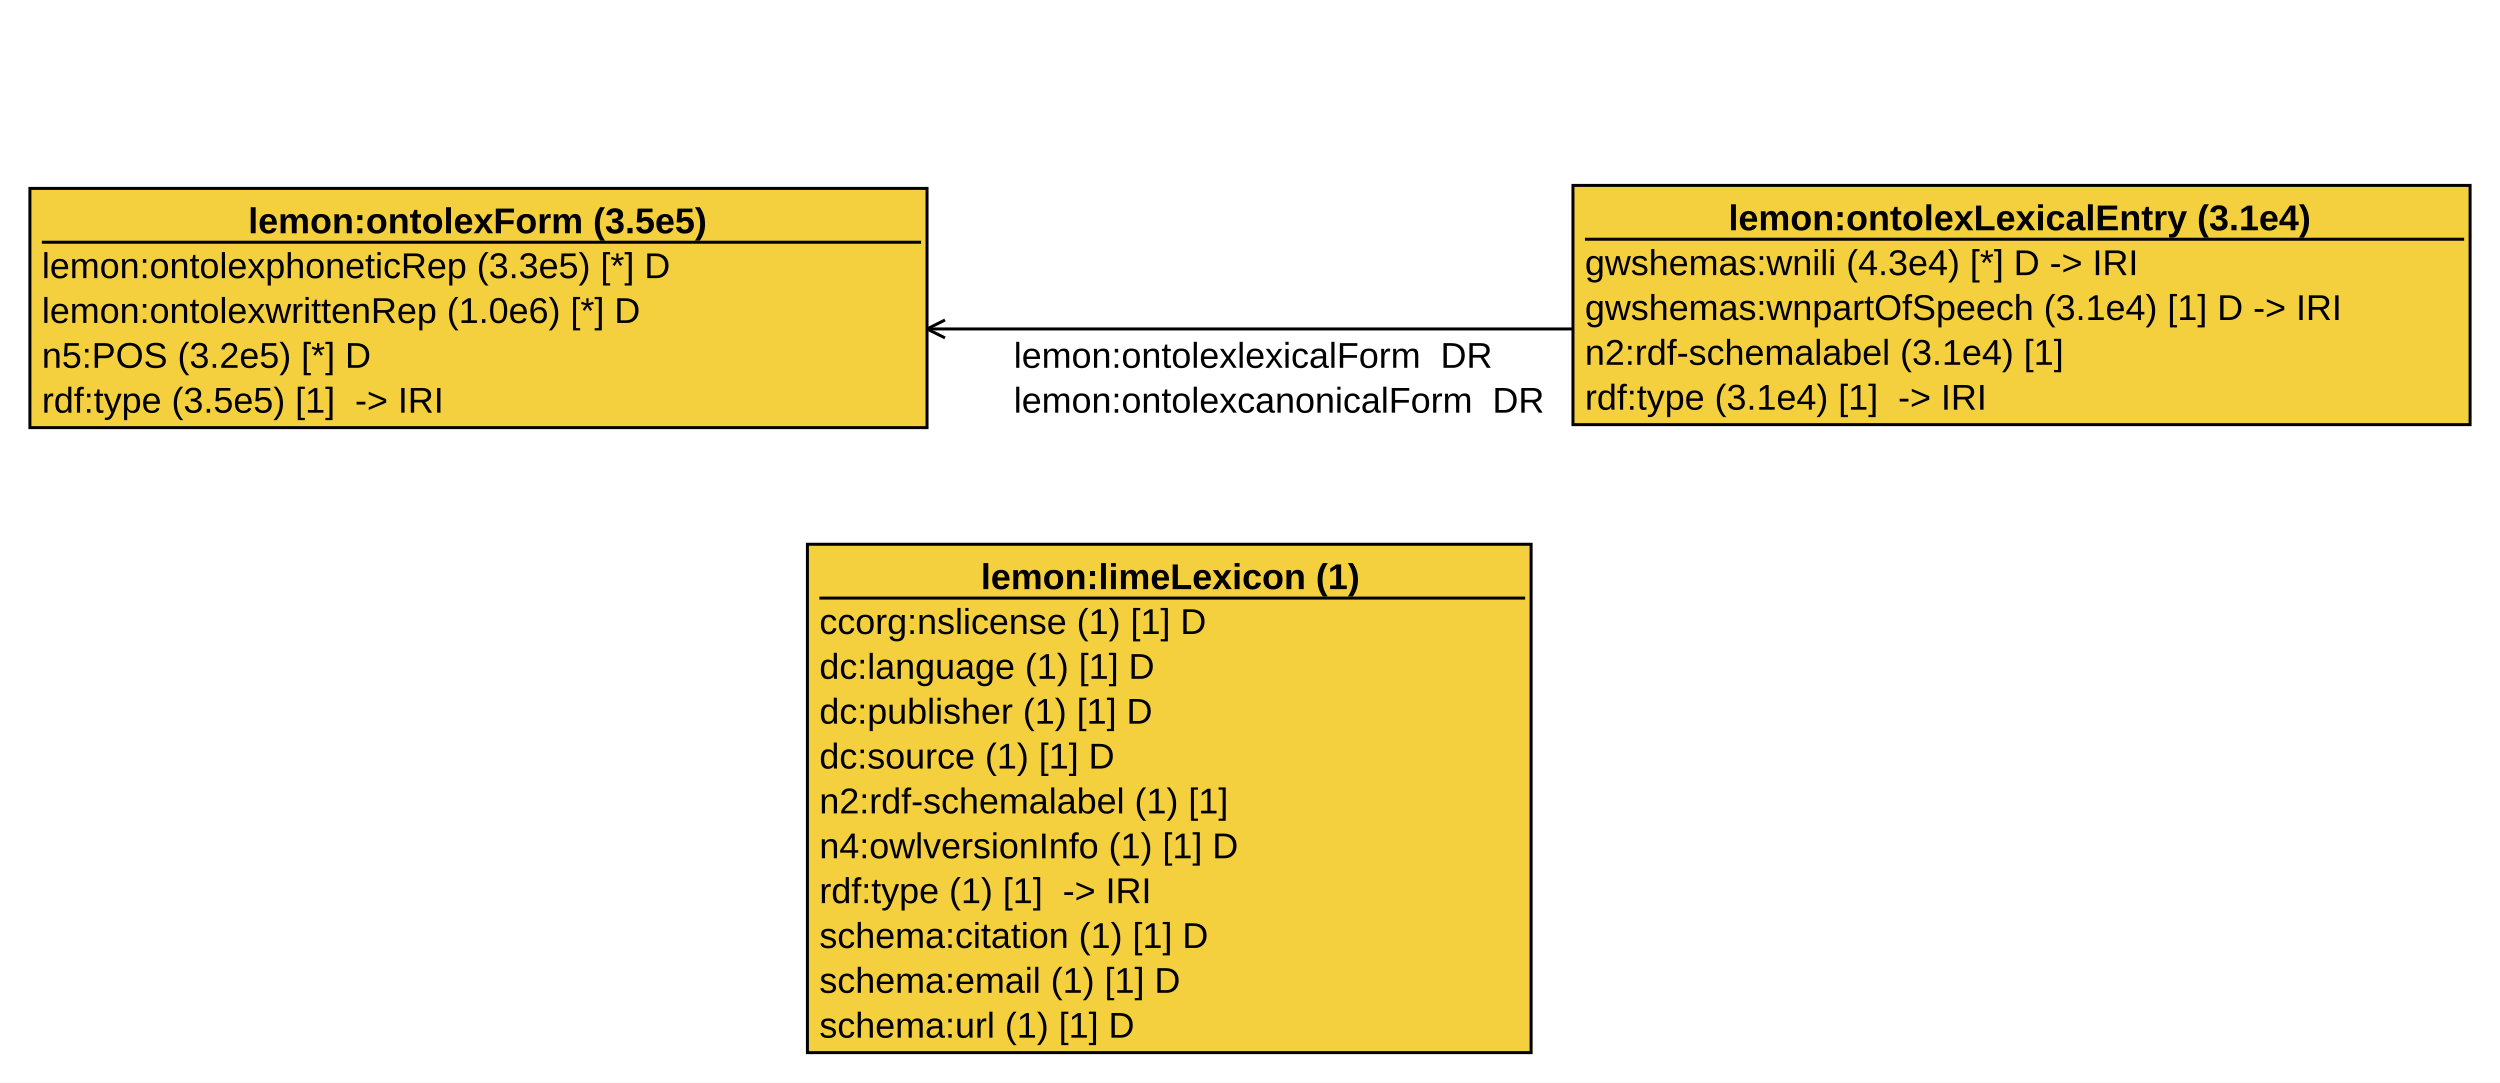
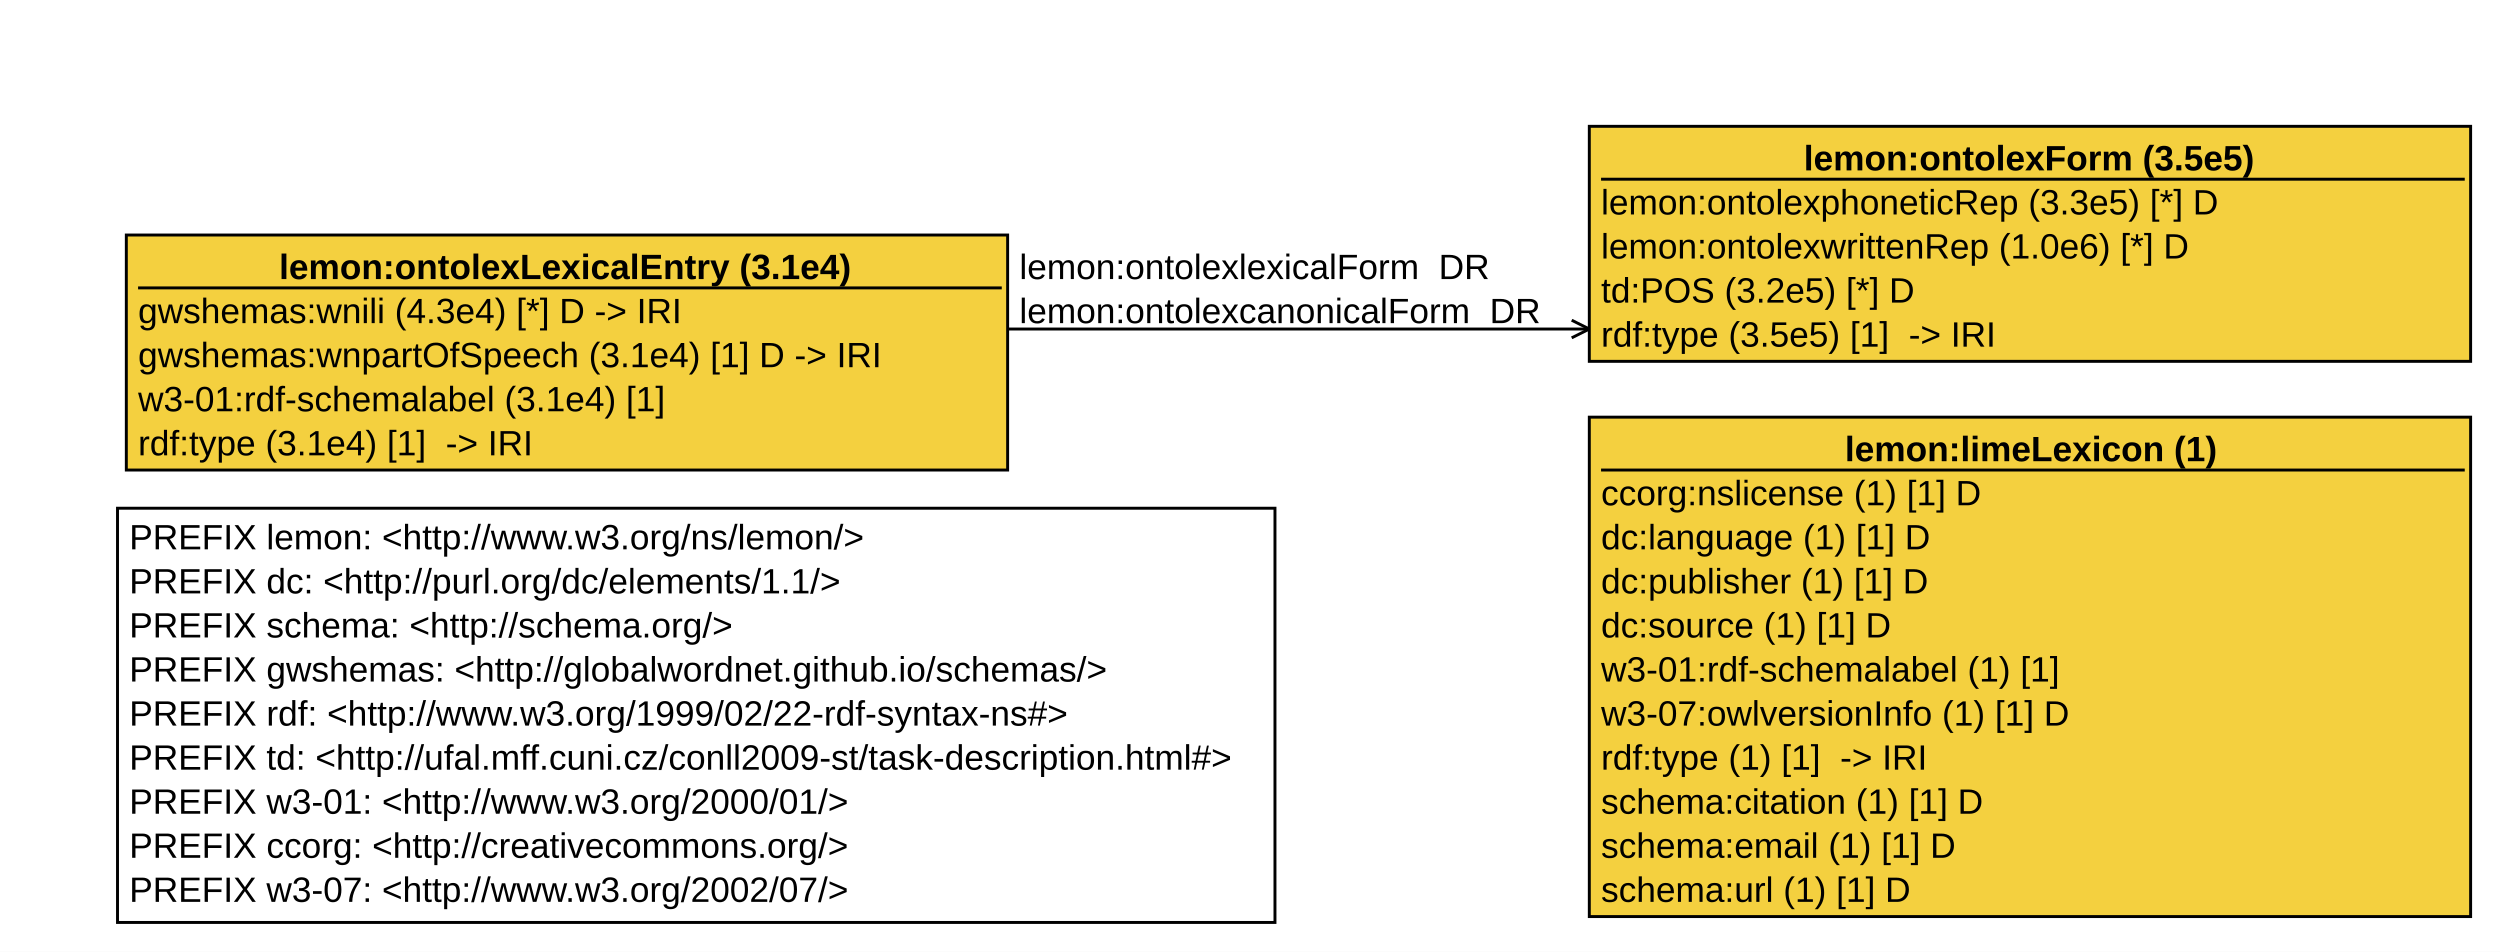
- <svg xmlns="http://www.w3.org/2000/svg" version="1.1" xml:space="preserve" width="836" height="362" viewBox="0 0 836 362">
+ <svg xmlns="http://www.w3.org/2000/svg" version="1.1" xml:space="preserve" width="851" height="324" viewBox="0 0 851 324">
 onmousemove="movetip(evt)" onmouseup="endmove()"&gt;
<rect x="0" y="0" width="100%" height="100%" style="fill:White;" />
  <defs>
    <linearGradient id="activ1" x1="0%" y1="0%" x2="100%" y2="0%">
      <stop offset="0%" style="stop-color:#FFFF00;stop-opacity:1" />
      <stop offset="100%" style="stop-color:#FFFFF0;stop-opacity:1" />
    </linearGradient>
  </defs>
-   <g id="2002688784">
-     <polygon points="270,182 512,182 512,352 270,352 " style="fill:#F4D03F; stroke-width:1;stroke:Black;" />
+   <g id="2002710027">
+     <polygon points="541,142 841,142 841,312 541,312 " style="fill:#F4D03F; stroke-width:1;stroke:Black;" />
    <text style="font-family:Arial;font-size:12px;kerning:0;word-spacing:-1px;fill:Black;font-weight:bold;">
-       <tspan x="328" y="197">lemon:limeLexicon (1)</tspan>
+       <tspan x="628" y="157">lemon:limeLexicon (1)</tspan>
    </text>
-     <line x1="274" y1="200" x2="510" y2="200" style="stroke-width:1;stroke:Black;" />
+     <line x1="545" y1="160" x2="839" y2="160" style="stroke-width:1;stroke:Black;" />
    <text style="font-family:Arial;font-size:12px;kerning:0;word-spacing:-1px;fill:Black;">
-       <tspan x="274" y="212">ccorg:nslicense (1) [1] D</tspan>
-       <tspan x="274" y="227">dc:language (1) [1] D</tspan>
-       <tspan x="274" y="242">dc:publisher (1) [1] D</tspan>
-       <tspan x="274" y="257">dc:source (1) [1] D</tspan>
-       <tspan x="274" y="272">n2:rdf-schemalabel (1) [1] </tspan>
-       <tspan x="274" y="287">n4:owlversionInfo (1) [1] D</tspan>
-       <tspan x="274" y="302">rdf:type (1) [1]  -&gt; IRI</tspan>
-       <tspan x="274" y="317">schema:citation (1) [1] D</tspan>
-       <tspan x="274" y="332">schema:email (1) [1] D</tspan>
-       <tspan x="274" y="347">schema:url (1) [1] D</tspan>
+       <tspan x="545" y="172">ccorg:nslicense (1) [1] D</tspan>
+       <tspan x="545" y="187">dc:language (1) [1] D</tspan>
+       <tspan x="545" y="202">dc:publisher (1) [1] D</tspan>
+       <tspan x="545" y="217">dc:source (1) [1] D</tspan>
+       <tspan x="545" y="232">w3-01:rdf-schemalabel (1) [1] </tspan>
+       <tspan x="545" y="247">w3-07:owlversionInfo (1) [1] D</tspan>
+       <tspan x="545" y="262">rdf:type (1) [1]  -&gt; IRI</tspan>
+       <tspan x="545" y="277">schema:citation (1) [1] D</tspan>
+       <tspan x="545" y="292">schema:email (1) [1] D</tspan>
+       <tspan x="545" y="307">schema:url (1) [1] D</tspan>
    </text>
  </g>
-   <g id="2002688795">
-     <polygon points="10,63 310,63 310,143 10,143 " style="fill:#F4D03F; stroke-width:1;stroke:Black;" />
-     <text style="font-family:Arial;font-size:12px;kerning:0;word-spacing:-1px;fill:Black;font-weight:bold;">
-       <tspan x="83" y="78">lemon:ontolexForm (3.5e5)</tspan>
-     </text>
-     <line x1="14" y1="81" x2="308" y2="81" style="stroke-width:1;stroke:Black;" />
+   <g id="2002710038">
+     <polygon points="40,173 434,173 434,314 40,314 " style="fill:White; stroke-width:1;stroke:Black;" />
    <text style="font-family:Arial;font-size:12px;kerning:0;word-spacing:-1px;fill:Black;">
-       <tspan x="14" y="93">lemon:ontolexphoneticRep (3.3e5) [*] D</tspan>
-       <tspan x="14" y="108">lemon:ontolexwrittenRep (1.0e6) [*] D</tspan>
-       <tspan x="14" y="123">n5:POS (3.2e5) [*] D</tspan>
-       <tspan x="14" y="138">rdf:type (3.5e5) [1]  -&gt; IRI</tspan>
+       <tspan x="44" y="187">PREFIX lemon: &lt;http://www.w3.org/ns/lemon/&gt;</tspan>
+       <tspan x="44" y="202">PREFIX dc: &lt;http://purl.org/dc/elements/1.1/&gt;</tspan>
+       <tspan x="44" y="217">PREFIX schema: &lt;http://schema.org/&gt;</tspan>
+       <tspan x="44" y="232">PREFIX gwshemas: &lt;http://globalwordnet.github.io/schemas/&gt;</tspan>
+       <tspan x="44" y="247">PREFIX rdf: &lt;http://www.w3.org/1999/02/22-rdf-syntax-ns#&gt;</tspan>
+       <tspan x="44" y="262">PREFIX td: &lt;http://ufal.mff.cuni.cz/conll2009-st/task-description.html#&gt;</tspan>
+       <tspan x="44" y="277">PREFIX w3-01: &lt;http://www.w3.org/2000/01/&gt;</tspan>
+       <tspan x="44" y="292">PREFIX ccorg: &lt;http://creativecommons.org/&gt;</tspan>
+       <tspan x="44" y="307">PREFIX w3-07: &lt;http://www.w3.org/2002/07/&gt;</tspan>
    </text>
  </g>
-   <g id="2002688806">
-     <polygon points="526,62 826,62 826,142 526,142 " style="fill:#F4D03F; stroke-width:1;stroke:Black;" />
+   <g id="2002710049">
+     <polygon points="43,80 343,80 343,160 43,160 " style="fill:#F4D03F; stroke-width:1;stroke:Black;" />
    <text style="font-family:Arial;font-size:12px;kerning:0;word-spacing:-1px;fill:Black;font-weight:bold;">
-       <tspan x="578" y="77">lemon:ontolexLexicalEntry (3.1e4)</tspan>
+       <tspan x="95" y="95">lemon:ontolexLexicalEntry (3.1e4)</tspan>
    </text>
-     <line x1="530" y1="80" x2="824" y2="80" style="stroke-width:1;stroke:Black;" />
+     <line x1="47" y1="98" x2="341" y2="98" style="stroke-width:1;stroke:Black;" />
    <text style="font-family:Arial;font-size:12px;kerning:0;word-spacing:-1px;fill:Black;">
-       <tspan x="530" y="92">gwshemas:wnili (4.3e4) [*] D -&gt; IRI</tspan>
-       <tspan x="530" y="107">gwshemas:wnpartOfSpeech (3.1e4) [1] D -&gt; IRI</tspan>
-       <tspan x="530" y="122">n2:rdf-schemalabel (3.1e4) [1] </tspan>
-       <tspan x="530" y="137">rdf:type (3.1e4) [1]  -&gt; IRI</tspan>
+       <tspan x="47" y="110">gwshemas:wnili (4.3e4) [*] D -&gt; IRI</tspan>
+       <tspan x="47" y="125">gwshemas:wnpartOfSpeech (3.1e4) [1] D -&gt; IRI</tspan>
+       <tspan x="47" y="140">w3-01:rdf-schemalabel (3.1e4) [1] </tspan>
+       <tspan x="47" y="155">rdf:type (3.1e4) [1]  -&gt; IRI</tspan>
    </text>
  </g>
-   <g id="2002688779">
-     <path d="M526,110 L310,110 " style="fill:none;stroke-width:1;stroke:Black;" />
-     <line x1="316" y1="107" x2="310" y2="110" style="stroke-width:1;stroke:Black;" />
-     <line x1="316" y1="113" x2="310" y2="110" style="stroke-width:1;stroke:Black;" />
+   <g id="2002710060">
+     <polygon points="541,43 841,43 841,123 541,123 " style="fill:#F4D03F; stroke-width:1;stroke:Black;" />
+     <text style="font-family:Arial;font-size:12px;kerning:0;word-spacing:-1px;fill:Black;font-weight:bold;">
+       <tspan x="614" y="58">lemon:ontolexForm (3.5e5)</tspan>
+     </text>
+     <line x1="545" y1="61" x2="839" y2="61" style="stroke-width:1;stroke:Black;" />
    <text style="font-family:Arial;font-size:12px;kerning:0;word-spacing:-1px;fill:Black;">
-       <tspan x="339" y="123">lemon:ontolexlexicalForm  DR</tspan>
-       <tspan x="339" y="138">lemon:ontolexcanonicalForm  DR</tspan>
+       <tspan x="545" y="73">lemon:ontolexphoneticRep (3.3e5) [*] D</tspan>
+       <tspan x="545" y="88">lemon:ontolexwrittenRep (1.0e6) [*] D</tspan>
+       <tspan x="545" y="103">td:POS (3.2e5) [*] D</tspan>
+       <tspan x="545" y="118">rdf:type (3.5e5) [1]  -&gt; IRI</tspan>
+     </text>
+   </g>
+   <g id="2002710022">
+     <path d="M343,112 L541,112 " style="fill:none;stroke-width:1;stroke:Black;" />
+     <line x1="535" y1="109" x2="541" y2="112" style="stroke-width:1;stroke:Black;" />
+     <line x1="535" y1="115" x2="541" y2="112" style="stroke-width:1;stroke:Black;" />
+     <text style="font-family:Arial;font-size:12px;kerning:0;word-spacing:-1px;fill:Black;">
+       <tspan x="347" y="95">lemon:ontolexlexicalForm  DR</tspan>
+       <tspan x="347" y="110">lemon:ontolexcanonicalForm  DR</tspan>
    </text>
  </g>
</svg>
